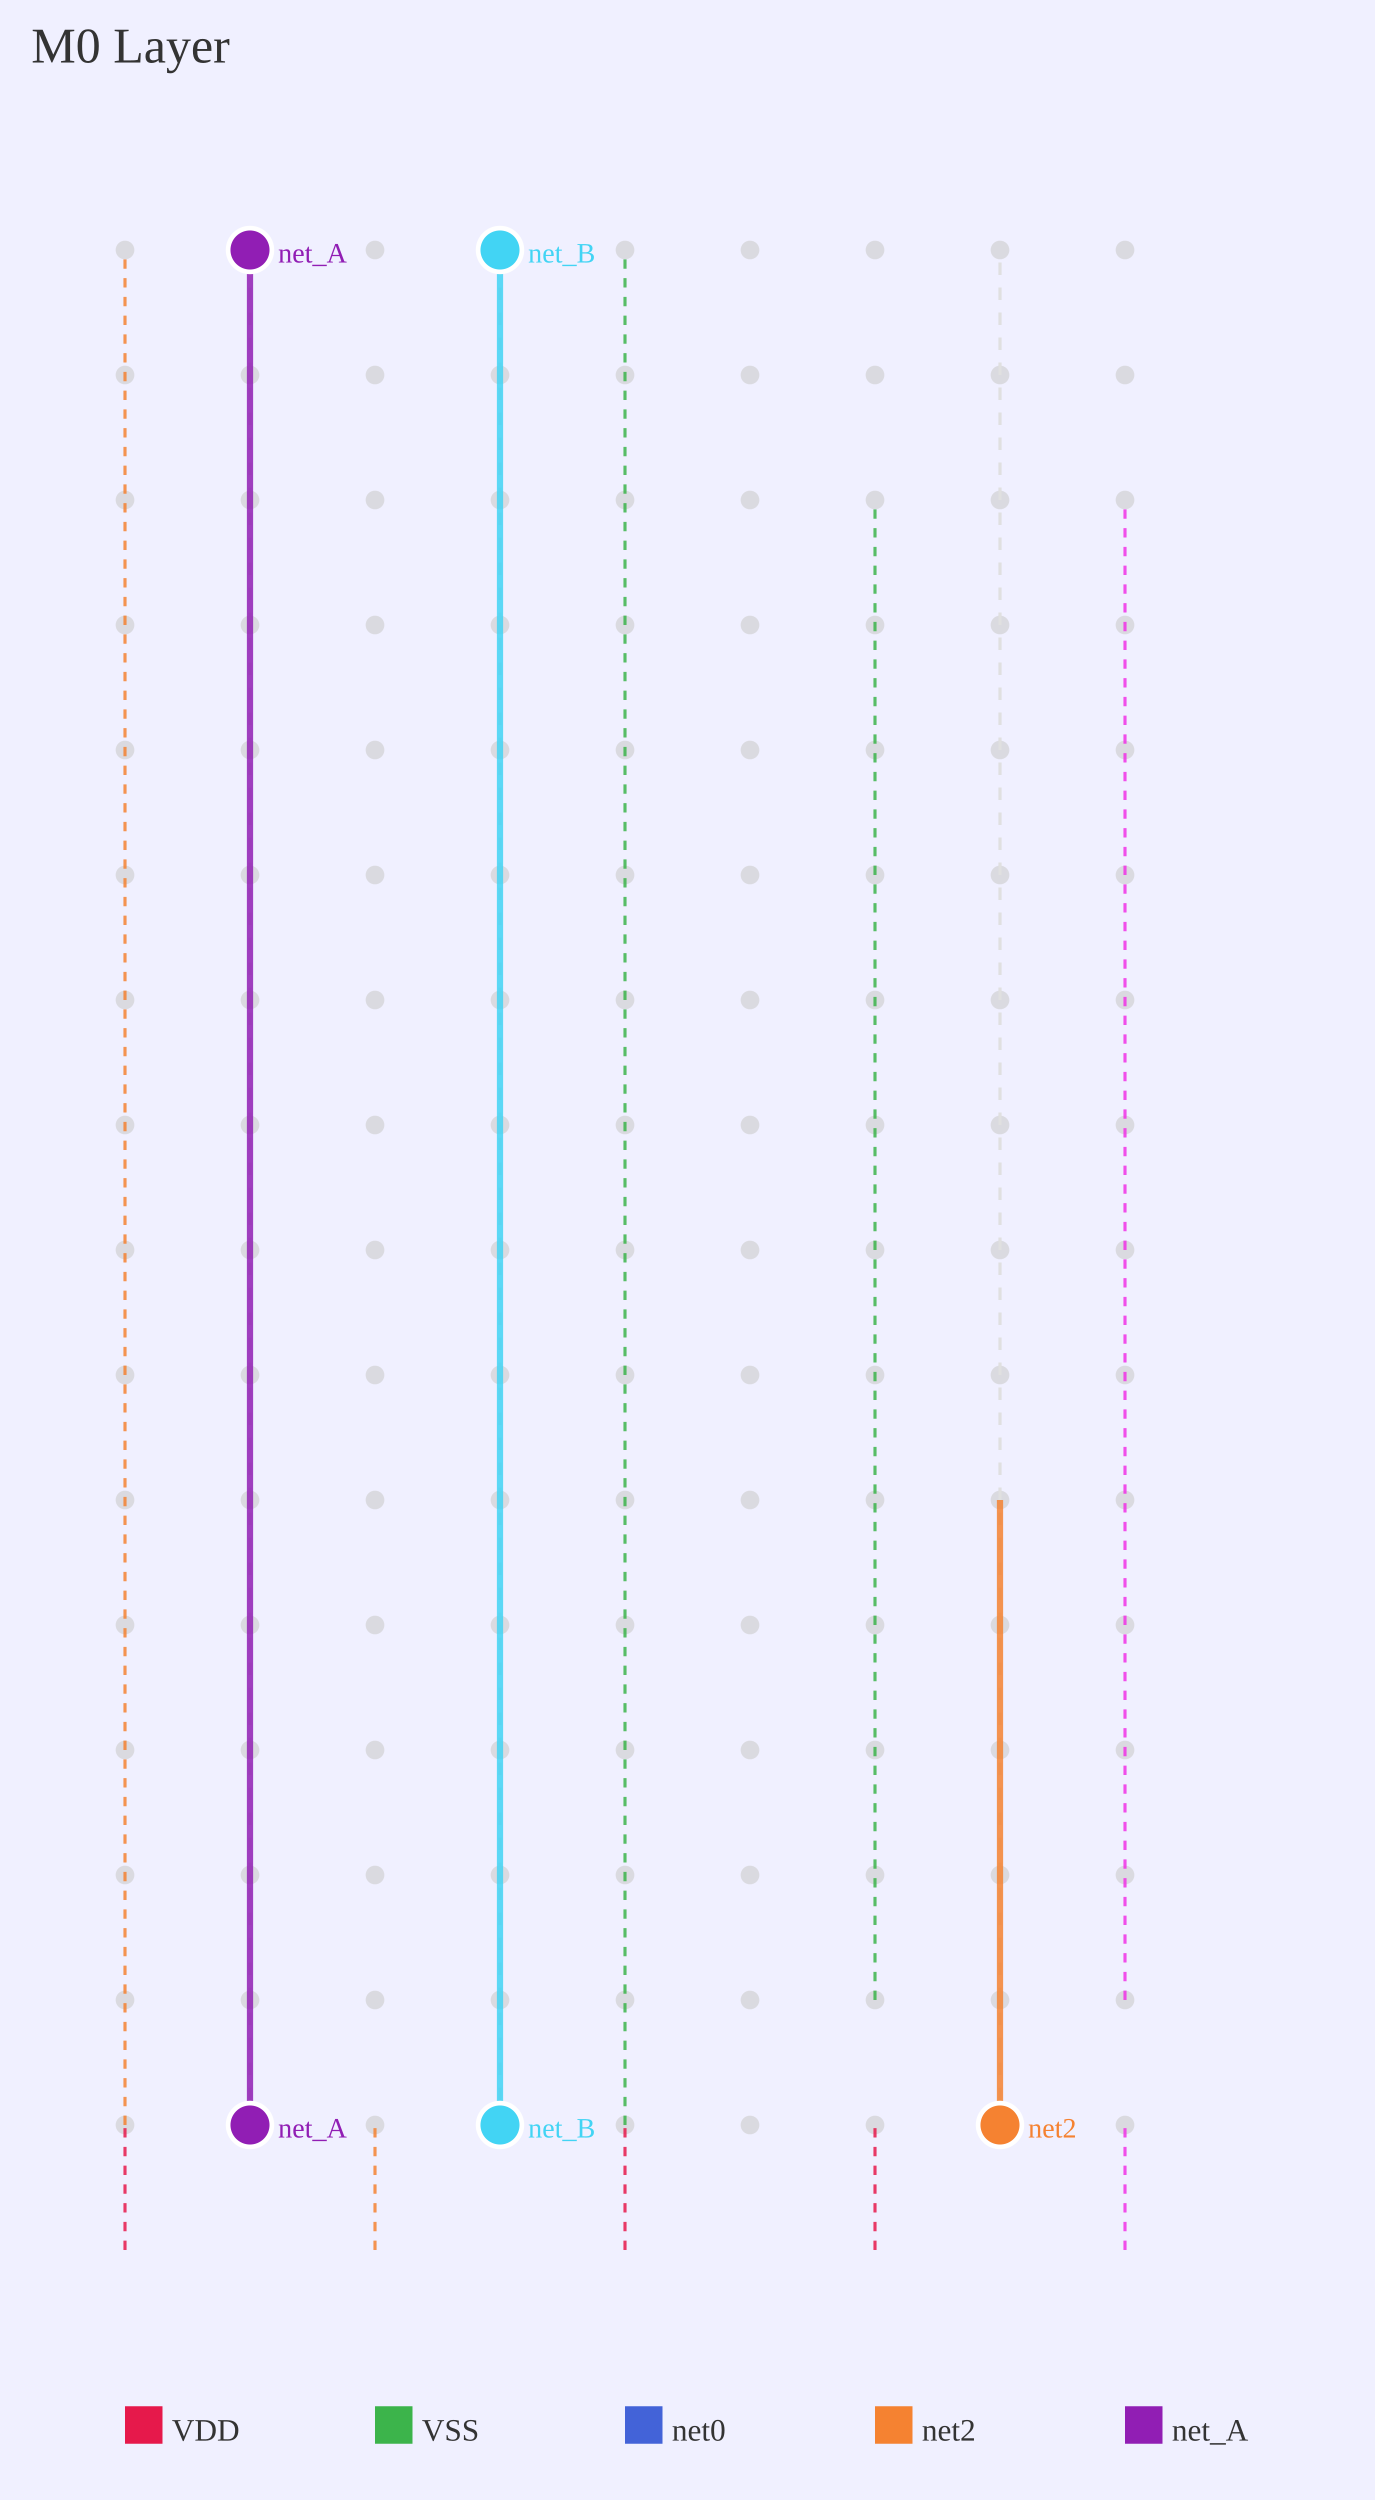
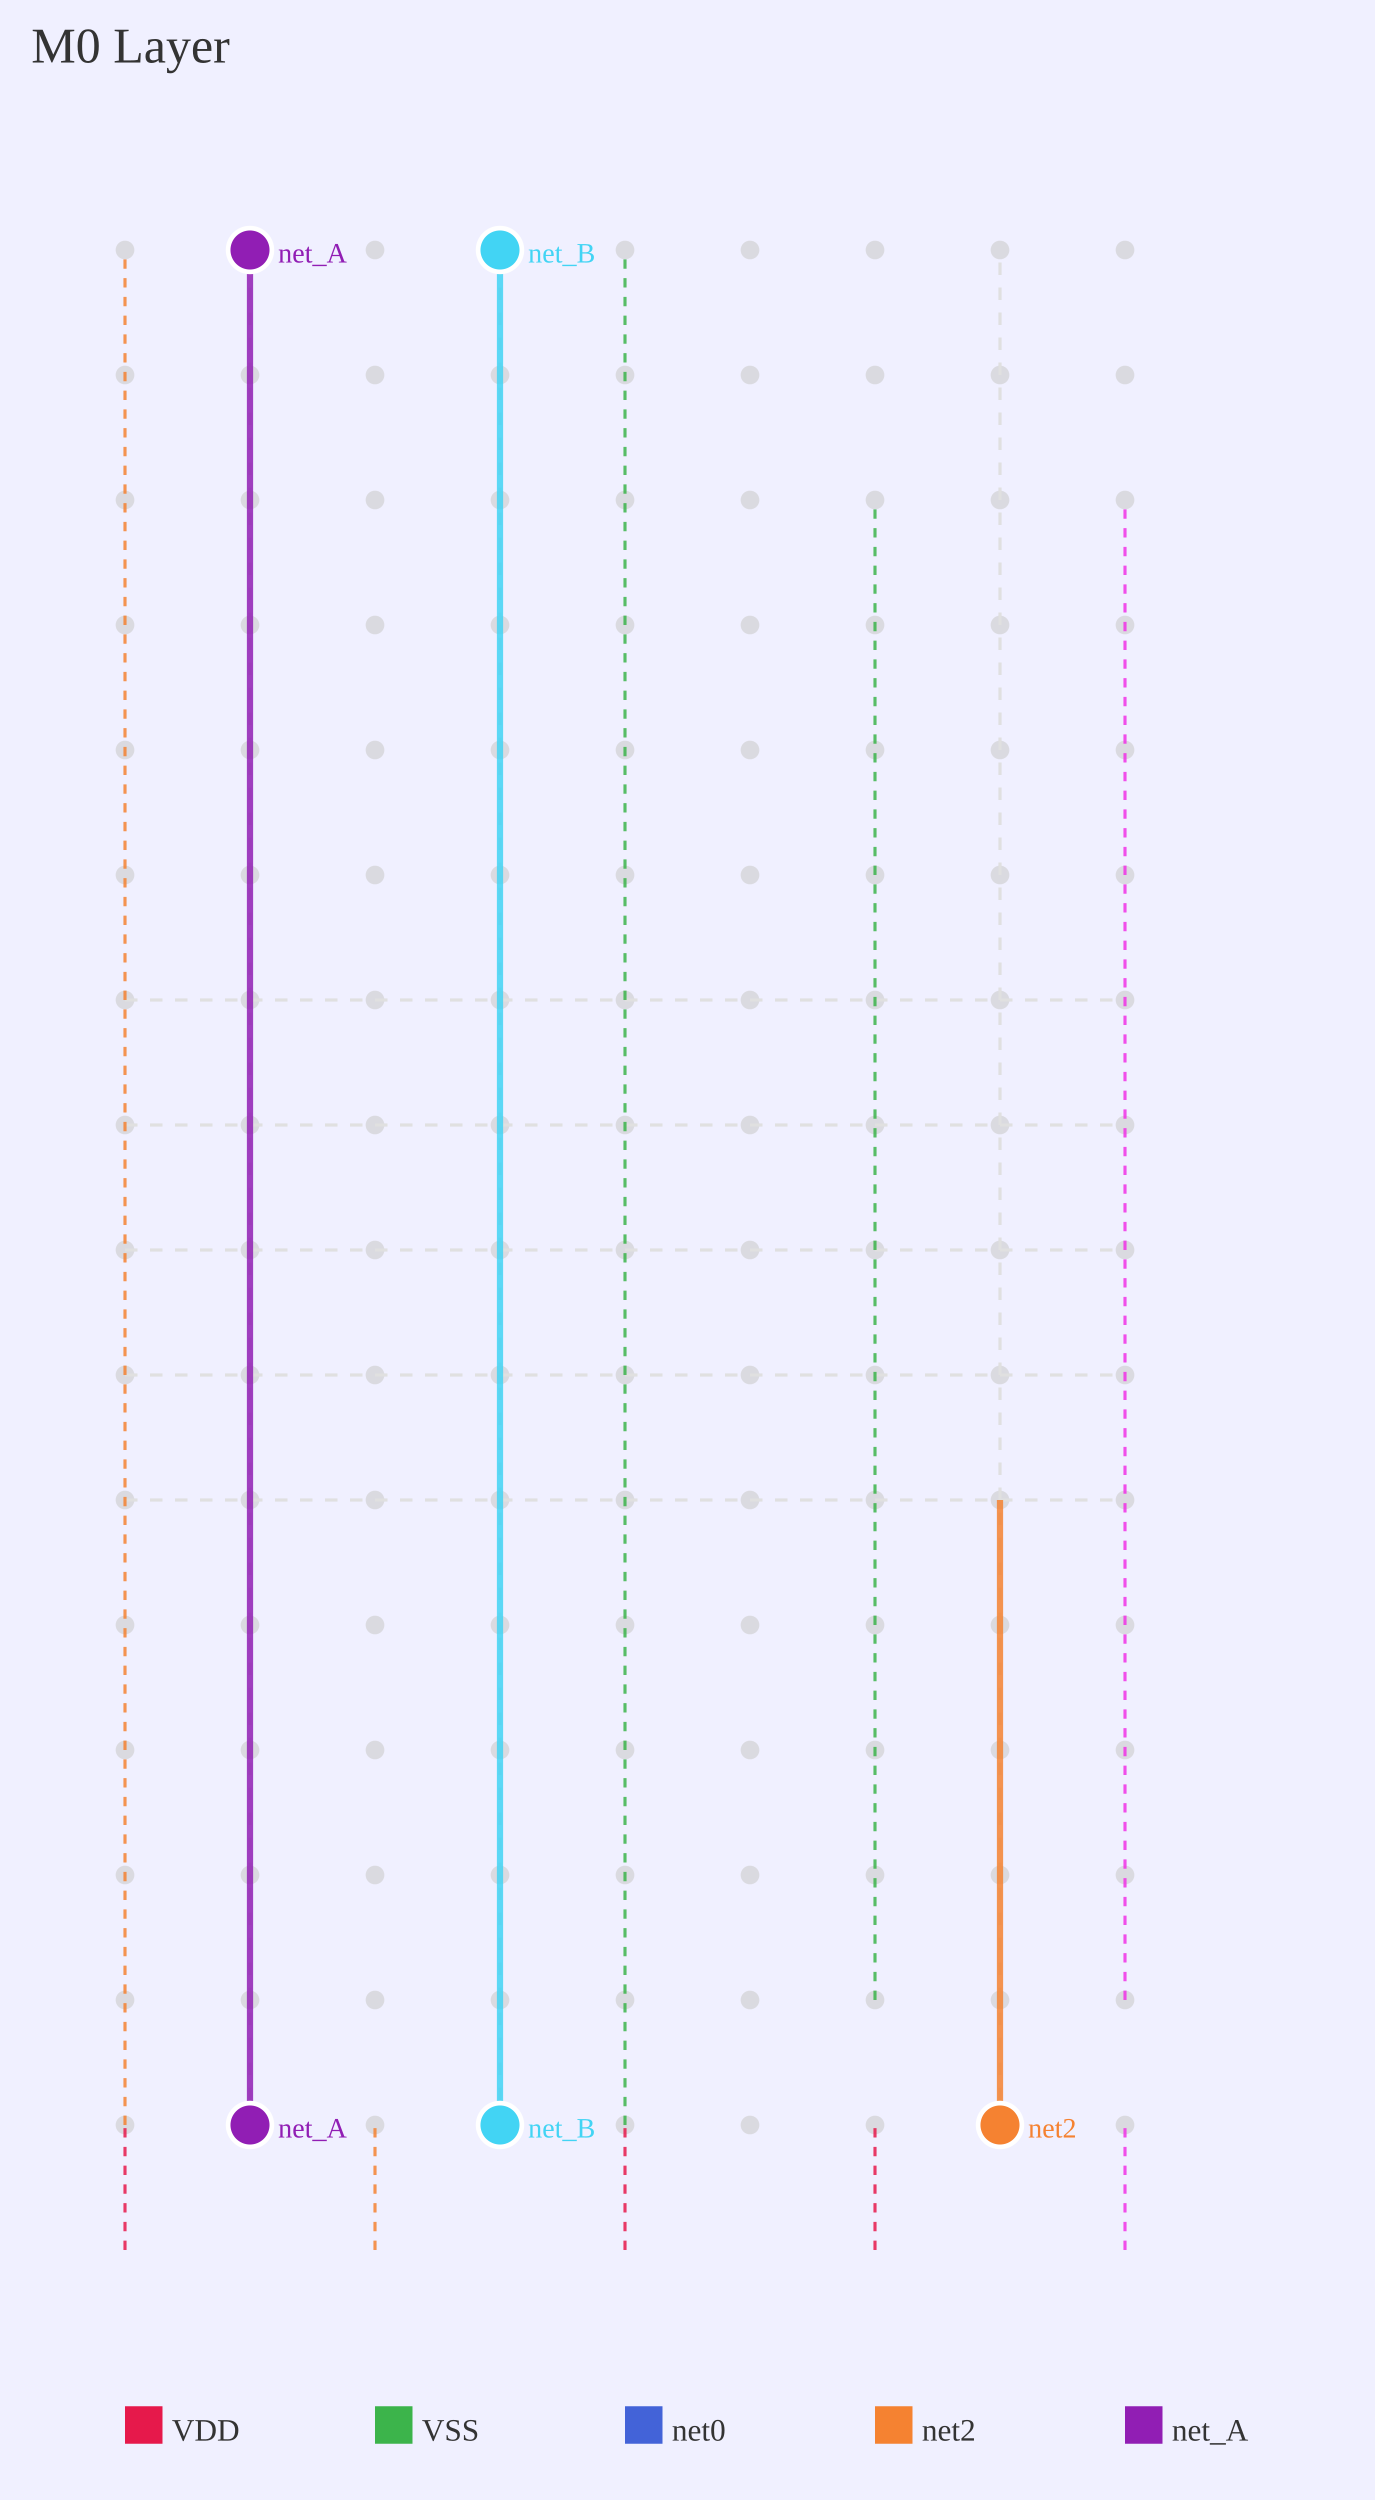
<svg xmlns="http://www.w3.org/2000/svg" width="440" height="800">
  <rect width="440" height="800" fill="#f0f0ff" />
  <text x="10" y="20" font-size="16" fill="#333">M0 Layer</text>
  <circle cx="40" cy="680" r="3" fill="#cccccc" opacity="0.6" />
  <circle cx="40" cy="640" r="3" fill="#cccccc" opacity="0.6" />
  <circle cx="40" cy="600" r="3" fill="#cccccc" opacity="0.6" />
  <circle cx="40" cy="560" r="3" fill="#cccccc" opacity="0.6" />
  <circle cx="40" cy="520" r="3" fill="#cccccc" opacity="0.6" />
  <circle cx="40" cy="480" r="3" fill="#cccccc" opacity="0.6" />
  <circle cx="40" cy="440" r="3" fill="#cccccc" opacity="0.6" />
  <circle cx="40" cy="400" r="3" fill="#cccccc" opacity="0.6" />
  <circle cx="40" cy="360" r="3" fill="#cccccc" opacity="0.6" />
  <circle cx="40" cy="320" r="3" fill="#cccccc" opacity="0.6" />
  <circle cx="40" cy="280" r="3" fill="#cccccc" opacity="0.6" />
  <circle cx="40" cy="240" r="3" fill="#cccccc" opacity="0.6" />
  <circle cx="40" cy="200" r="3" fill="#cccccc" opacity="0.6" />
  <circle cx="40" cy="160" r="3" fill="#cccccc" opacity="0.6" />
  <circle cx="40" cy="120" r="3" fill="#cccccc" opacity="0.6" />
  <circle cx="40" cy="80" r="3" fill="#cccccc" opacity="0.6" />
  <circle cx="80" cy="680" r="3" fill="#cccccc" opacity="0.6" />
  <circle cx="80" cy="640" r="3" fill="#cccccc" opacity="0.6" />
  <circle cx="80" cy="600" r="3" fill="#cccccc" opacity="0.6" />
  <circle cx="80" cy="560" r="3" fill="#cccccc" opacity="0.6" />
  <circle cx="80" cy="520" r="3" fill="#cccccc" opacity="0.6" />
  <circle cx="80" cy="480" r="3" fill="#cccccc" opacity="0.6" />
  <circle cx="80" cy="440" r="3" fill="#cccccc" opacity="0.6" />
  <circle cx="80" cy="400" r="3" fill="#cccccc" opacity="0.6" />
  <circle cx="80" cy="360" r="3" fill="#cccccc" opacity="0.6" />
  <circle cx="80" cy="320" r="3" fill="#cccccc" opacity="0.6" />
  <circle cx="80" cy="280" r="3" fill="#cccccc" opacity="0.6" />
  <circle cx="80" cy="240" r="3" fill="#cccccc" opacity="0.6" />
  <circle cx="80" cy="200" r="3" fill="#cccccc" opacity="0.6" />
  <circle cx="80" cy="160" r="3" fill="#cccccc" opacity="0.6" />
  <circle cx="80" cy="120" r="3" fill="#cccccc" opacity="0.6" />
  <circle cx="80" cy="80" r="3" fill="#cccccc" opacity="0.6" />
  <circle cx="120" cy="680" r="3" fill="#cccccc" opacity="0.6" />
  <circle cx="120" cy="640" r="3" fill="#cccccc" opacity="0.6" />
  <circle cx="120" cy="600" r="3" fill="#cccccc" opacity="0.6" />
  <circle cx="120" cy="560" r="3" fill="#cccccc" opacity="0.6" />
  <circle cx="120" cy="520" r="3" fill="#cccccc" opacity="0.6" />
  <circle cx="120" cy="480" r="3" fill="#cccccc" opacity="0.6" />
  <circle cx="120" cy="440" r="3" fill="#cccccc" opacity="0.6" />
  <circle cx="120" cy="400" r="3" fill="#cccccc" opacity="0.6" />
  <circle cx="120" cy="360" r="3" fill="#cccccc" opacity="0.6" />
  <circle cx="120" cy="320" r="3" fill="#cccccc" opacity="0.6" />
  <circle cx="120" cy="280" r="3" fill="#cccccc" opacity="0.6" />
  <circle cx="120" cy="240" r="3" fill="#cccccc" opacity="0.6" />
  <circle cx="120" cy="200" r="3" fill="#cccccc" opacity="0.6" />
  <circle cx="120" cy="160" r="3" fill="#cccccc" opacity="0.6" />
  <circle cx="120" cy="120" r="3" fill="#cccccc" opacity="0.6" />
  <circle cx="120" cy="80" r="3" fill="#cccccc" opacity="0.6" />
  <circle cx="160" cy="680" r="3" fill="#cccccc" opacity="0.6" />
  <circle cx="160" cy="640" r="3" fill="#cccccc" opacity="0.6" />
  <circle cx="160" cy="600" r="3" fill="#cccccc" opacity="0.6" />
  <circle cx="160" cy="560" r="3" fill="#cccccc" opacity="0.6" />
  <circle cx="160" cy="520" r="3" fill="#cccccc" opacity="0.6" />
  <circle cx="160" cy="480" r="3" fill="#cccccc" opacity="0.6" />
  <circle cx="160" cy="440" r="3" fill="#cccccc" opacity="0.6" />
  <circle cx="160" cy="400" r="3" fill="#cccccc" opacity="0.6" />
  <circle cx="160" cy="360" r="3" fill="#cccccc" opacity="0.6" />
  <circle cx="160" cy="320" r="3" fill="#cccccc" opacity="0.6" />
  <circle cx="160" cy="280" r="3" fill="#cccccc" opacity="0.6" />
  <circle cx="160" cy="240" r="3" fill="#cccccc" opacity="0.6" />
  <circle cx="160" cy="200" r="3" fill="#cccccc" opacity="0.6" />
  <circle cx="160" cy="160" r="3" fill="#cccccc" opacity="0.6" />
  <circle cx="160" cy="120" r="3" fill="#cccccc" opacity="0.6" />
  <circle cx="160" cy="80" r="3" fill="#cccccc" opacity="0.6" />
  <circle cx="200" cy="680" r="3" fill="#cccccc" opacity="0.6" />
  <circle cx="200" cy="640" r="3" fill="#cccccc" opacity="0.6" />
  <circle cx="200" cy="600" r="3" fill="#cccccc" opacity="0.6" />
  <circle cx="200" cy="560" r="3" fill="#cccccc" opacity="0.6" />
  <circle cx="200" cy="520" r="3" fill="#cccccc" opacity="0.6" />
  <circle cx="200" cy="480" r="3" fill="#cccccc" opacity="0.6" />
  <circle cx="200" cy="440" r="3" fill="#cccccc" opacity="0.6" />
  <circle cx="200" cy="400" r="3" fill="#cccccc" opacity="0.6" />
  <circle cx="200" cy="360" r="3" fill="#cccccc" opacity="0.6" />
  <circle cx="200" cy="320" r="3" fill="#cccccc" opacity="0.6" />
  <circle cx="200" cy="280" r="3" fill="#cccccc" opacity="0.6" />
  <circle cx="200" cy="240" r="3" fill="#cccccc" opacity="0.6" />
  <circle cx="200" cy="200" r="3" fill="#cccccc" opacity="0.6" />
  <circle cx="200" cy="160" r="3" fill="#cccccc" opacity="0.6" />
  <circle cx="200" cy="120" r="3" fill="#cccccc" opacity="0.6" />
  <circle cx="200" cy="80" r="3" fill="#cccccc" opacity="0.6" />
  <circle cx="240" cy="680" r="3" fill="#cccccc" opacity="0.6" />
  <circle cx="240" cy="640" r="3" fill="#cccccc" opacity="0.6" />
  <circle cx="240" cy="600" r="3" fill="#cccccc" opacity="0.6" />
  <circle cx="240" cy="560" r="3" fill="#cccccc" opacity="0.6" />
  <circle cx="240" cy="520" r="3" fill="#cccccc" opacity="0.6" />
  <circle cx="240" cy="480" r="3" fill="#cccccc" opacity="0.6" />
  <circle cx="240" cy="440" r="3" fill="#cccccc" opacity="0.6" />
  <circle cx="240" cy="400" r="3" fill="#cccccc" opacity="0.6" />
  <circle cx="240" cy="360" r="3" fill="#cccccc" opacity="0.6" />
  <circle cx="240" cy="320" r="3" fill="#cccccc" opacity="0.6" />
  <circle cx="240" cy="280" r="3" fill="#cccccc" opacity="0.6" />
  <circle cx="240" cy="240" r="3" fill="#cccccc" opacity="0.6" />
  <circle cx="240" cy="200" r="3" fill="#cccccc" opacity="0.6" />
  <circle cx="240" cy="160" r="3" fill="#cccccc" opacity="0.6" />
  <circle cx="240" cy="120" r="3" fill="#cccccc" opacity="0.6" />
  <circle cx="240" cy="80" r="3" fill="#cccccc" opacity="0.6" />
  <circle cx="280" cy="680" r="3" fill="#cccccc" opacity="0.6" />
  <circle cx="280" cy="640" r="3" fill="#cccccc" opacity="0.6" />
  <circle cx="280" cy="600" r="3" fill="#cccccc" opacity="0.6" />
  <circle cx="280" cy="560" r="3" fill="#cccccc" opacity="0.6" />
  <circle cx="280" cy="520" r="3" fill="#cccccc" opacity="0.6" />
  <circle cx="280" cy="480" r="3" fill="#cccccc" opacity="0.6" />
  <circle cx="280" cy="440" r="3" fill="#cccccc" opacity="0.6" />
  <circle cx="280" cy="400" r="3" fill="#cccccc" opacity="0.6" />
  <circle cx="280" cy="360" r="3" fill="#cccccc" opacity="0.6" />
  <circle cx="280" cy="320" r="3" fill="#cccccc" opacity="0.6" />
  <circle cx="280" cy="280" r="3" fill="#cccccc" opacity="0.6" />
  <circle cx="280" cy="240" r="3" fill="#cccccc" opacity="0.6" />
  <circle cx="280" cy="200" r="3" fill="#cccccc" opacity="0.6" />
  <circle cx="280" cy="160" r="3" fill="#cccccc" opacity="0.6" />
  <circle cx="280" cy="120" r="3" fill="#cccccc" opacity="0.6" />
  <circle cx="280" cy="80" r="3" fill="#cccccc" opacity="0.6" />
  <circle cx="320" cy="680" r="3" fill="#cccccc" opacity="0.6" />
  <circle cx="320" cy="640" r="3" fill="#cccccc" opacity="0.6" />
  <circle cx="320" cy="600" r="3" fill="#cccccc" opacity="0.6" />
  <circle cx="320" cy="560" r="3" fill="#cccccc" opacity="0.6" />
  <circle cx="320" cy="520" r="3" fill="#cccccc" opacity="0.6" />
  <circle cx="320" cy="480" r="3" fill="#cccccc" opacity="0.6" />
  <circle cx="320" cy="440" r="3" fill="#cccccc" opacity="0.6" />
  <circle cx="320" cy="400" r="3" fill="#cccccc" opacity="0.6" />
  <circle cx="320" cy="360" r="3" fill="#cccccc" opacity="0.6" />
  <circle cx="320" cy="320" r="3" fill="#cccccc" opacity="0.6" />
  <circle cx="320" cy="280" r="3" fill="#cccccc" opacity="0.6" />
  <circle cx="320" cy="240" r="3" fill="#cccccc" opacity="0.6" />
  <circle cx="320" cy="200" r="3" fill="#cccccc" opacity="0.6" />
  <circle cx="320" cy="160" r="3" fill="#cccccc" opacity="0.6" />
  <circle cx="320" cy="120" r="3" fill="#cccccc" opacity="0.6" />
  <circle cx="320" cy="80" r="3" fill="#cccccc" opacity="0.6" />
  <circle cx="360" cy="680" r="3" fill="#cccccc" opacity="0.6" />
  <circle cx="360" cy="640" r="3" fill="#cccccc" opacity="0.6" />
  <circle cx="360" cy="600" r="3" fill="#cccccc" opacity="0.6" />
  <circle cx="360" cy="560" r="3" fill="#cccccc" opacity="0.6" />
  <circle cx="360" cy="520" r="3" fill="#cccccc" opacity="0.6" />
  <circle cx="360" cy="480" r="3" fill="#cccccc" opacity="0.6" />
  <circle cx="360" cy="440" r="3" fill="#cccccc" opacity="0.6" />
  <circle cx="360" cy="400" r="3" fill="#cccccc" opacity="0.6" />
  <circle cx="360" cy="360" r="3" fill="#cccccc" opacity="0.6" />
  <circle cx="360" cy="320" r="3" fill="#cccccc" opacity="0.6" />
  <circle cx="360" cy="280" r="3" fill="#cccccc" opacity="0.6" />
  <circle cx="360" cy="240" r="3" fill="#cccccc" opacity="0.6" />
  <circle cx="360" cy="200" r="3" fill="#cccccc" opacity="0.6" />
  <circle cx="360" cy="160" r="3" fill="#cccccc" opacity="0.6" />
  <circle cx="360" cy="120" r="3" fill="#cccccc" opacity="0.6" />
  <circle cx="360" cy="80" r="3" fill="#cccccc" opacity="0.6" />
+   <line x1="40" y1="480" x2="80" y2="480" stroke="#e0e0e0" stroke-width="1" stroke-dasharray="4,4" />
+   <line x1="40" y1="440" x2="80" y2="440" stroke="#e0e0e0" stroke-width="1" stroke-dasharray="4,4" />
+   <line x1="40" y1="400" x2="80" y2="400" stroke="#e0e0e0" stroke-width="1" stroke-dasharray="4,4" />
+   <line x1="40" y1="360" x2="80" y2="360" stroke="#e0e0e0" stroke-width="1" stroke-dasharray="4,4" />
+   <line x1="40" y1="320" x2="80" y2="320" stroke="#e0e0e0" stroke-width="1" stroke-dasharray="4,4" />
  <line x1="80" y1="680" x2="80" y2="640" stroke="#e0e0e0" stroke-width="1" stroke-dasharray="4,4" />
  <line x1="80" y1="640" x2="80" y2="600" stroke="#e0e0e0" stroke-width="1" stroke-dasharray="4,4" />
  <line x1="80" y1="600" x2="80" y2="560" stroke="#e0e0e0" stroke-width="1" stroke-dasharray="4,4" />
  <line x1="80" y1="560" x2="80" y2="520" stroke="#e0e0e0" stroke-width="1" stroke-dasharray="4,4" />
  <line x1="80" y1="520" x2="80" y2="480" stroke="#e0e0e0" stroke-width="1" stroke-dasharray="4,4" />
  <line x1="80" y1="480" x2="80" y2="440" stroke="#e0e0e0" stroke-width="1" stroke-dasharray="4,4" />
+   <line x1="80" y1="480" x2="120" y2="480" stroke="#e0e0e0" stroke-width="1" stroke-dasharray="4,4" />
  <line x1="80" y1="440" x2="80" y2="400" stroke="#e0e0e0" stroke-width="1" stroke-dasharray="4,4" />
+   <line x1="80" y1="440" x2="120" y2="440" stroke="#e0e0e0" stroke-width="1" stroke-dasharray="4,4" />
  <line x1="80" y1="400" x2="80" y2="360" stroke="#e0e0e0" stroke-width="1" stroke-dasharray="4,4" />
+   <line x1="80" y1="400" x2="120" y2="400" stroke="#e0e0e0" stroke-width="1" stroke-dasharray="4,4" />
  <line x1="80" y1="360" x2="80" y2="320" stroke="#e0e0e0" stroke-width="1" stroke-dasharray="4,4" />
+   <line x1="80" y1="360" x2="120" y2="360" stroke="#e0e0e0" stroke-width="1" stroke-dasharray="4,4" />
  <line x1="80" y1="320" x2="80" y2="280" stroke="#e0e0e0" stroke-width="1" stroke-dasharray="4,4" />
+   <line x1="80" y1="320" x2="120" y2="320" stroke="#e0e0e0" stroke-width="1" stroke-dasharray="4,4" />
  <line x1="80" y1="280" x2="80" y2="240" stroke="#e0e0e0" stroke-width="1" stroke-dasharray="4,4" />
  <line x1="80" y1="240" x2="80" y2="200" stroke="#e0e0e0" stroke-width="1" stroke-dasharray="4,4" />
  <line x1="80" y1="200" x2="80" y2="160" stroke="#e0e0e0" stroke-width="1" stroke-dasharray="4,4" />
  <line x1="80" y1="160" x2="80" y2="120" stroke="#e0e0e0" stroke-width="1" stroke-dasharray="4,4" />
  <line x1="80" y1="120" x2="80" y2="80" stroke="#e0e0e0" stroke-width="1" stroke-dasharray="4,4" />
+   <line x1="120" y1="480" x2="160" y2="480" stroke="#e0e0e0" stroke-width="1" stroke-dasharray="4,4" />
+   <line x1="120" y1="440" x2="160" y2="440" stroke="#e0e0e0" stroke-width="1" stroke-dasharray="4,4" />
+   <line x1="120" y1="400" x2="160" y2="400" stroke="#e0e0e0" stroke-width="1" stroke-dasharray="4,4" />
+   <line x1="120" y1="360" x2="160" y2="360" stroke="#e0e0e0" stroke-width="1" stroke-dasharray="4,4" />
+   <line x1="120" y1="320" x2="160" y2="320" stroke="#e0e0e0" stroke-width="1" stroke-dasharray="4,4" />
  <line x1="160" y1="680" x2="160" y2="640" stroke="#e0e0e0" stroke-width="1" stroke-dasharray="4,4" />
  <line x1="160" y1="640" x2="160" y2="600" stroke="#e0e0e0" stroke-width="1" stroke-dasharray="4,4" />
  <line x1="160" y1="600" x2="160" y2="560" stroke="#e0e0e0" stroke-width="1" stroke-dasharray="4,4" />
  <line x1="160" y1="560" x2="160" y2="520" stroke="#e0e0e0" stroke-width="1" stroke-dasharray="4,4" />
  <line x1="160" y1="520" x2="160" y2="480" stroke="#e0e0e0" stroke-width="1" stroke-dasharray="4,4" />
  <line x1="160" y1="480" x2="160" y2="440" stroke="#e0e0e0" stroke-width="1" stroke-dasharray="4,4" />
+   <line x1="160" y1="480" x2="200" y2="480" stroke="#e0e0e0" stroke-width="1" stroke-dasharray="4,4" />
  <line x1="160" y1="440" x2="160" y2="400" stroke="#e0e0e0" stroke-width="1" stroke-dasharray="4,4" />
+   <line x1="160" y1="440" x2="200" y2="440" stroke="#e0e0e0" stroke-width="1" stroke-dasharray="4,4" />
  <line x1="160" y1="400" x2="160" y2="360" stroke="#e0e0e0" stroke-width="1" stroke-dasharray="4,4" />
+   <line x1="160" y1="400" x2="200" y2="400" stroke="#e0e0e0" stroke-width="1" stroke-dasharray="4,4" />
  <line x1="160" y1="360" x2="160" y2="320" stroke="#e0e0e0" stroke-width="1" stroke-dasharray="4,4" />
+   <line x1="160" y1="360" x2="200" y2="360" stroke="#e0e0e0" stroke-width="1" stroke-dasharray="4,4" />
  <line x1="160" y1="320" x2="160" y2="280" stroke="#e0e0e0" stroke-width="1" stroke-dasharray="4,4" />
+   <line x1="160" y1="320" x2="200" y2="320" stroke="#e0e0e0" stroke-width="1" stroke-dasharray="4,4" />
  <line x1="160" y1="280" x2="160" y2="240" stroke="#e0e0e0" stroke-width="1" stroke-dasharray="4,4" />
  <line x1="160" y1="240" x2="160" y2="200" stroke="#e0e0e0" stroke-width="1" stroke-dasharray="4,4" />
  <line x1="160" y1="200" x2="160" y2="160" stroke="#e0e0e0" stroke-width="1" stroke-dasharray="4,4" />
  <line x1="160" y1="160" x2="160" y2="120" stroke="#e0e0e0" stroke-width="1" stroke-dasharray="4,4" />
  <line x1="160" y1="120" x2="160" y2="80" stroke="#e0e0e0" stroke-width="1" stroke-dasharray="4,4" />
+   <line x1="200" y1="480" x2="240" y2="480" stroke="#e0e0e0" stroke-width="1" stroke-dasharray="4,4" />
+   <line x1="200" y1="440" x2="240" y2="440" stroke="#e0e0e0" stroke-width="1" stroke-dasharray="4,4" />
+   <line x1="200" y1="400" x2="240" y2="400" stroke="#e0e0e0" stroke-width="1" stroke-dasharray="4,4" />
+   <line x1="200" y1="360" x2="240" y2="360" stroke="#e0e0e0" stroke-width="1" stroke-dasharray="4,4" />
+   <line x1="200" y1="320" x2="240" y2="320" stroke="#e0e0e0" stroke-width="1" stroke-dasharray="4,4" />
+   <line x1="240" y1="480" x2="280" y2="480" stroke="#e0e0e0" stroke-width="1" stroke-dasharray="4,4" />
+   <line x1="240" y1="440" x2="280" y2="440" stroke="#e0e0e0" stroke-width="1" stroke-dasharray="4,4" />
+   <line x1="240" y1="400" x2="280" y2="400" stroke="#e0e0e0" stroke-width="1" stroke-dasharray="4,4" />
+   <line x1="240" y1="360" x2="280" y2="360" stroke="#e0e0e0" stroke-width="1" stroke-dasharray="4,4" />
+   <line x1="240" y1="320" x2="280" y2="320" stroke="#e0e0e0" stroke-width="1" stroke-dasharray="4,4" />
+   <line x1="280" y1="480" x2="320" y2="480" stroke="#e0e0e0" stroke-width="1" stroke-dasharray="4,4" />
+   <line x1="280" y1="440" x2="320" y2="440" stroke="#e0e0e0" stroke-width="1" stroke-dasharray="4,4" />
+   <line x1="280" y1="400" x2="320" y2="400" stroke="#e0e0e0" stroke-width="1" stroke-dasharray="4,4" />
+   <line x1="280" y1="360" x2="320" y2="360" stroke="#e0e0e0" stroke-width="1" stroke-dasharray="4,4" />
+   <line x1="280" y1="320" x2="320" y2="320" stroke="#e0e0e0" stroke-width="1" stroke-dasharray="4,4" />
  <line x1="320" y1="680" x2="320" y2="640" stroke="#e0e0e0" stroke-width="1" stroke-dasharray="4,4" />
  <line x1="320" y1="640" x2="320" y2="600" stroke="#e0e0e0" stroke-width="1" stroke-dasharray="4,4" />
  <line x1="320" y1="600" x2="320" y2="560" stroke="#e0e0e0" stroke-width="1" stroke-dasharray="4,4" />
  <line x1="320" y1="560" x2="320" y2="520" stroke="#e0e0e0" stroke-width="1" stroke-dasharray="4,4" />
  <line x1="320" y1="520" x2="320" y2="480" stroke="#e0e0e0" stroke-width="1" stroke-dasharray="4,4" />
  <line x1="320" y1="480" x2="320" y2="440" stroke="#e0e0e0" stroke-width="1" stroke-dasharray="4,4" />
+   <line x1="320" y1="480" x2="360" y2="480" stroke="#e0e0e0" stroke-width="1" stroke-dasharray="4,4" />
  <line x1="320" y1="440" x2="320" y2="400" stroke="#e0e0e0" stroke-width="1" stroke-dasharray="4,4" />
+   <line x1="320" y1="440" x2="360" y2="440" stroke="#e0e0e0" stroke-width="1" stroke-dasharray="4,4" />
  <line x1="320" y1="400" x2="320" y2="360" stroke="#e0e0e0" stroke-width="1" stroke-dasharray="4,4" />
+   <line x1="320" y1="400" x2="360" y2="400" stroke="#e0e0e0" stroke-width="1" stroke-dasharray="4,4" />
  <line x1="320" y1="360" x2="320" y2="320" stroke="#e0e0e0" stroke-width="1" stroke-dasharray="4,4" />
+   <line x1="320" y1="360" x2="360" y2="360" stroke="#e0e0e0" stroke-width="1" stroke-dasharray="4,4" />
  <line x1="320" y1="320" x2="320" y2="280" stroke="#e0e0e0" stroke-width="1" stroke-dasharray="4,4" />
+   <line x1="320" y1="320" x2="360" y2="320" stroke="#e0e0e0" stroke-width="1" stroke-dasharray="4,4" />
  <line x1="320" y1="280" x2="320" y2="240" stroke="#e0e0e0" stroke-width="1" stroke-dasharray="4,4" />
  <line x1="320" y1="240" x2="320" y2="200" stroke="#e0e0e0" stroke-width="1" stroke-dasharray="4,4" />
  <line x1="320" y1="200" x2="320" y2="160" stroke="#e0e0e0" stroke-width="1" stroke-dasharray="4,4" />
  <line x1="320" y1="160" x2="320" y2="120" stroke="#e0e0e0" stroke-width="1" stroke-dasharray="4,4" />
  <line x1="320" y1="120" x2="320" y2="80" stroke="#e0e0e0" stroke-width="1" stroke-dasharray="4,4" />
  <line x1="40" y1="720" x2="40" y2="680" stroke="#e6194b" stroke-width="1" stroke-dasharray="3,3" opacity="0.85" />
  <line x1="40" y1="680" x2="40" y2="680" stroke="#e6194b" stroke-width="1" stroke-dasharray="3,3" opacity="0.85" />
  <line x1="200" y1="680" x2="200" y2="680" stroke="#e6194b" stroke-width="1" stroke-dasharray="3,3" opacity="0.85" />
  <line x1="200" y1="720" x2="200" y2="680" stroke="#e6194b" stroke-width="1" stroke-dasharray="3,3" opacity="0.85" />
  <line x1="280" y1="680" x2="280" y2="680" stroke="#e6194b" stroke-width="1" stroke-dasharray="3,3" opacity="0.85" />
  <line x1="280" y1="720" x2="280" y2="680" stroke="#e6194b" stroke-width="1" stroke-dasharray="3,3" opacity="0.85" />
  <line x1="200" y1="680" x2="200" y2="80" stroke="#3cb44b" stroke-width="1" stroke-dasharray="3,3" opacity="0.85" />
  <line x1="200" y1="80" x2="200" y2="80" stroke="#3cb44b" stroke-width="1" stroke-dasharray="3,3" opacity="0.85" />
  <line x1="280" y1="160" x2="280" y2="160" stroke="#3cb44b" stroke-width="1" stroke-dasharray="3,3" opacity="0.85" />
  <line x1="280" y1="640" x2="280" y2="160" stroke="#3cb44b" stroke-width="1" stroke-dasharray="3,3" opacity="0.85" />
  <line x1="40" y1="80" x2="40" y2="80" stroke="#f58231" stroke-width="1" stroke-dasharray="3,3" opacity="0.85" />
  <line x1="40" y1="680" x2="40" y2="80" stroke="#f58231" stroke-width="1" stroke-dasharray="3,3" opacity="0.85" />
  <line x1="120" y1="680" x2="120" y2="680" stroke="#f58231" stroke-width="1" stroke-dasharray="3,3" opacity="0.85" />
  <line x1="120" y1="720" x2="120" y2="680" stroke="#f58231" stroke-width="1" stroke-dasharray="3,3" opacity="0.85" />
  <line x1="320" y1="480" x2="320" y2="480" stroke="#f58231" stroke-width="1" stroke-dasharray="3,3" opacity="0.85" />
  <line x1="320" y1="520" x2="320" y2="480" stroke="#f58231" stroke-width="2" opacity="0.85" />
  <line x1="320" y1="560" x2="320" y2="520" stroke="#f58231" stroke-width="2" opacity="0.85" />
  <line x1="320" y1="600" x2="320" y2="560" stroke="#f58231" stroke-width="2" opacity="0.85" />
  <line x1="320" y1="640" x2="320" y2="600" stroke="#f58231" stroke-width="2" opacity="0.85" />
  <line x1="320" y1="680" x2="320" y2="640" stroke="#f58231" stroke-width="2" opacity="0.85" />
  <line x1="80" y1="640" x2="80" y2="680" stroke="#911eb4" stroke-width="2" opacity="0.85" />
  <line x1="80" y1="600" x2="80" y2="640" stroke="#911eb4" stroke-width="2" opacity="0.85" />
  <line x1="80" y1="560" x2="80" y2="600" stroke="#911eb4" stroke-width="2" opacity="0.85" />
  <line x1="80" y1="520" x2="80" y2="560" stroke="#911eb4" stroke-width="2" opacity="0.85" />
  <line x1="80" y1="480" x2="80" y2="520" stroke="#911eb4" stroke-width="2" opacity="0.85" />
  <line x1="80" y1="440" x2="80" y2="480" stroke="#911eb4" stroke-width="2" opacity="0.85" />
  <line x1="80" y1="400" x2="80" y2="440" stroke="#911eb4" stroke-width="2" opacity="0.85" />
  <line x1="80" y1="360" x2="80" y2="400" stroke="#911eb4" stroke-width="2" opacity="0.85" />
  <line x1="80" y1="320" x2="80" y2="360" stroke="#911eb4" stroke-width="2" opacity="0.85" />
  <line x1="80" y1="280" x2="80" y2="320" stroke="#911eb4" stroke-width="2" opacity="0.85" />
  <line x1="80" y1="240" x2="80" y2="280" stroke="#911eb4" stroke-width="2" opacity="0.85" />
  <line x1="80" y1="200" x2="80" y2="240" stroke="#911eb4" stroke-width="2" opacity="0.85" />
  <line x1="80" y1="160" x2="80" y2="200" stroke="#911eb4" stroke-width="2" opacity="0.85" />
  <line x1="80" y1="120" x2="80" y2="160" stroke="#911eb4" stroke-width="2" opacity="0.85" />
  <line x1="80" y1="80" x2="80" y2="120" stroke="#911eb4" stroke-width="2" opacity="0.85" />
-   <line x1="80" y1="440" x2="80" y2="440" stroke="#911eb4" stroke-width="1" stroke-dasharray="3,3" opacity="0.85" />
+   <line x1="80" y1="360" x2="80" y2="360" stroke="#911eb4" stroke-width="1" stroke-dasharray="3,3" opacity="0.85" />
  <line x1="160" y1="640" x2="160" y2="680" stroke="#42d4f4" stroke-width="2" opacity="0.85" />
  <line x1="160" y1="600" x2="160" y2="640" stroke="#42d4f4" stroke-width="2" opacity="0.85" />
  <line x1="160" y1="560" x2="160" y2="600" stroke="#42d4f4" stroke-width="2" opacity="0.85" />
  <line x1="160" y1="520" x2="160" y2="560" stroke="#42d4f4" stroke-width="2" opacity="0.85" />
  <line x1="160" y1="480" x2="160" y2="520" stroke="#42d4f4" stroke-width="2" opacity="0.85" />
  <line x1="160" y1="440" x2="160" y2="480" stroke="#42d4f4" stroke-width="2" opacity="0.85" />
  <line x1="160" y1="400" x2="160" y2="440" stroke="#42d4f4" stroke-width="2" opacity="0.85" />
  <line x1="160" y1="360" x2="160" y2="400" stroke="#42d4f4" stroke-width="2" opacity="0.85" />
  <line x1="160" y1="320" x2="160" y2="360" stroke="#42d4f4" stroke-width="2" opacity="0.85" />
  <line x1="160" y1="280" x2="160" y2="320" stroke="#42d4f4" stroke-width="2" opacity="0.85" />
  <line x1="160" y1="240" x2="160" y2="280" stroke="#42d4f4" stroke-width="2" opacity="0.85" />
  <line x1="160" y1="200" x2="160" y2="240" stroke="#42d4f4" stroke-width="2" opacity="0.85" />
  <line x1="160" y1="160" x2="160" y2="200" stroke="#42d4f4" stroke-width="2" opacity="0.85" />
  <line x1="160" y1="120" x2="160" y2="160" stroke="#42d4f4" stroke-width="2" opacity="0.85" />
  <line x1="160" y1="80" x2="160" y2="120" stroke="#42d4f4" stroke-width="2" opacity="0.85" />
  <line x1="160" y1="400" x2="160" y2="400" stroke="#42d4f4" stroke-width="1" stroke-dasharray="3,3" opacity="0.85" />
  <line x1="360" y1="720" x2="360" y2="680" stroke="#f032e6" stroke-width="1" stroke-dasharray="3,3" opacity="0.85" />
  <line x1="360" y1="680" x2="360" y2="680" stroke="#f032e6" stroke-width="1" stroke-dasharray="3,3" opacity="0.85" />
  <line x1="360" y1="160" x2="360" y2="160" stroke="#f032e6" stroke-width="1" stroke-dasharray="3,3" opacity="0.85" />
  <line x1="360" y1="640" x2="360" y2="160" stroke="#f032e6" stroke-width="1" stroke-dasharray="3,3" opacity="0.85" />
  <circle cx="320" cy="680" r="7" fill="#f58231" stroke="white" stroke-width="1.5" />
  <text x="329" y="684" font-size="9" fill="#f58231">net2</text>
  <circle cx="80" cy="680" r="7" fill="#911eb4" stroke="white" stroke-width="1.5" />
  <text x="89" y="684" font-size="9" fill="#911eb4">net_A</text>
  <circle cx="80" cy="80" r="7" fill="#911eb4" stroke="white" stroke-width="1.5" />
  <text x="89" y="84" font-size="9" fill="#911eb4">net_A</text>
  <circle cx="160" cy="680" r="7" fill="#42d4f4" stroke="white" stroke-width="1.5" />
  <text x="169" y="684" font-size="9" fill="#42d4f4">net_B</text>
  <circle cx="160" cy="80" r="7" fill="#42d4f4" stroke="white" stroke-width="1.5" />
  <text x="169" y="84" font-size="9" fill="#42d4f4">net_B</text>
  <rect x="40" y="770" width="12" height="12" fill="#e6194b" />
  <text x="55" y="781" font-size="10" fill="#333">VDD</text>
  <rect x="120" y="770" width="12" height="12" fill="#3cb44b" />
  <text x="135" y="781" font-size="10" fill="#333">VSS</text>
  <rect x="200" y="770" width="12" height="12" fill="#4363d8" />
  <text x="215" y="781" font-size="10" fill="#333">net0</text>
  <rect x="280" y="770" width="12" height="12" fill="#f58231" />
  <text x="295" y="781" font-size="10" fill="#333">net2</text>
  <rect x="360" y="770" width="12" height="12" fill="#911eb4" />
  <text x="375" y="781" font-size="10" fill="#333">net_A</text>
</svg>
